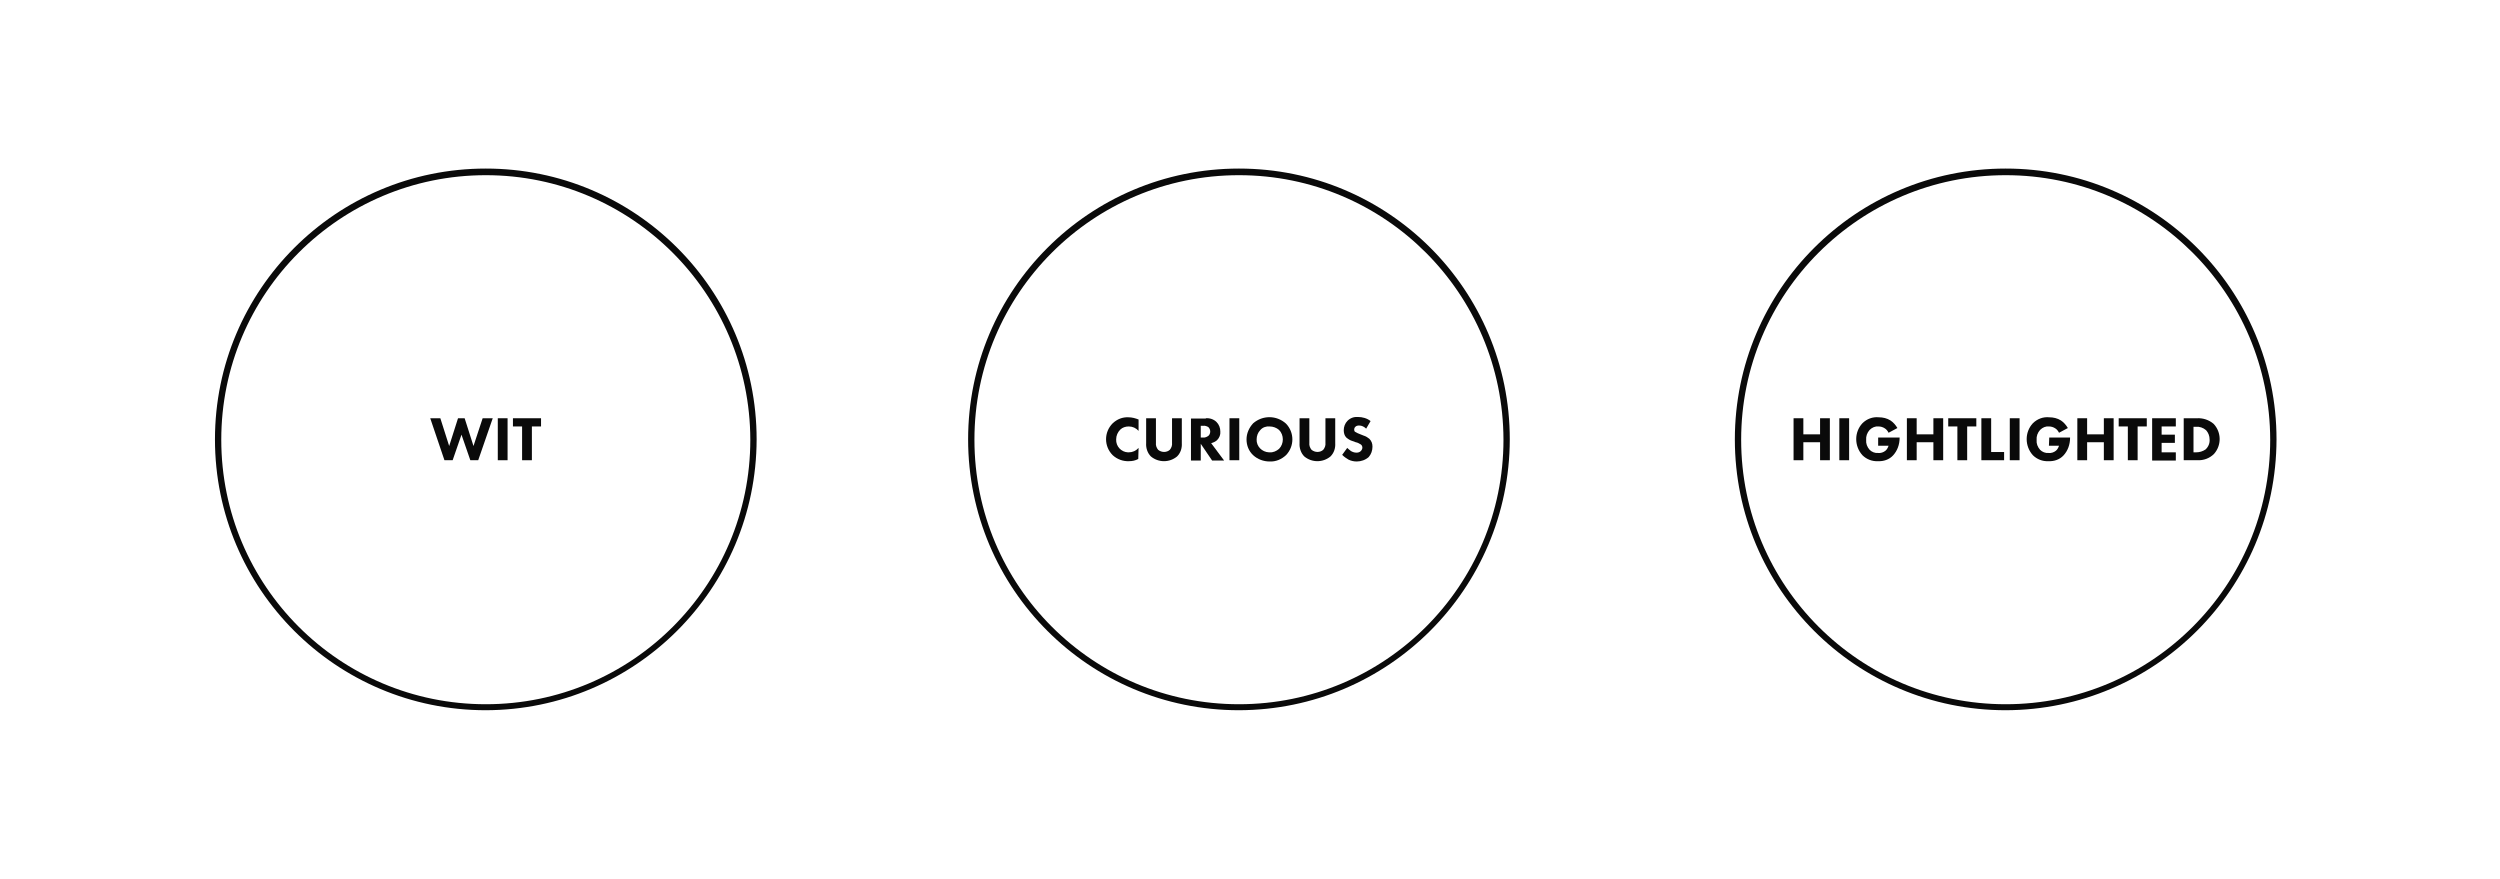
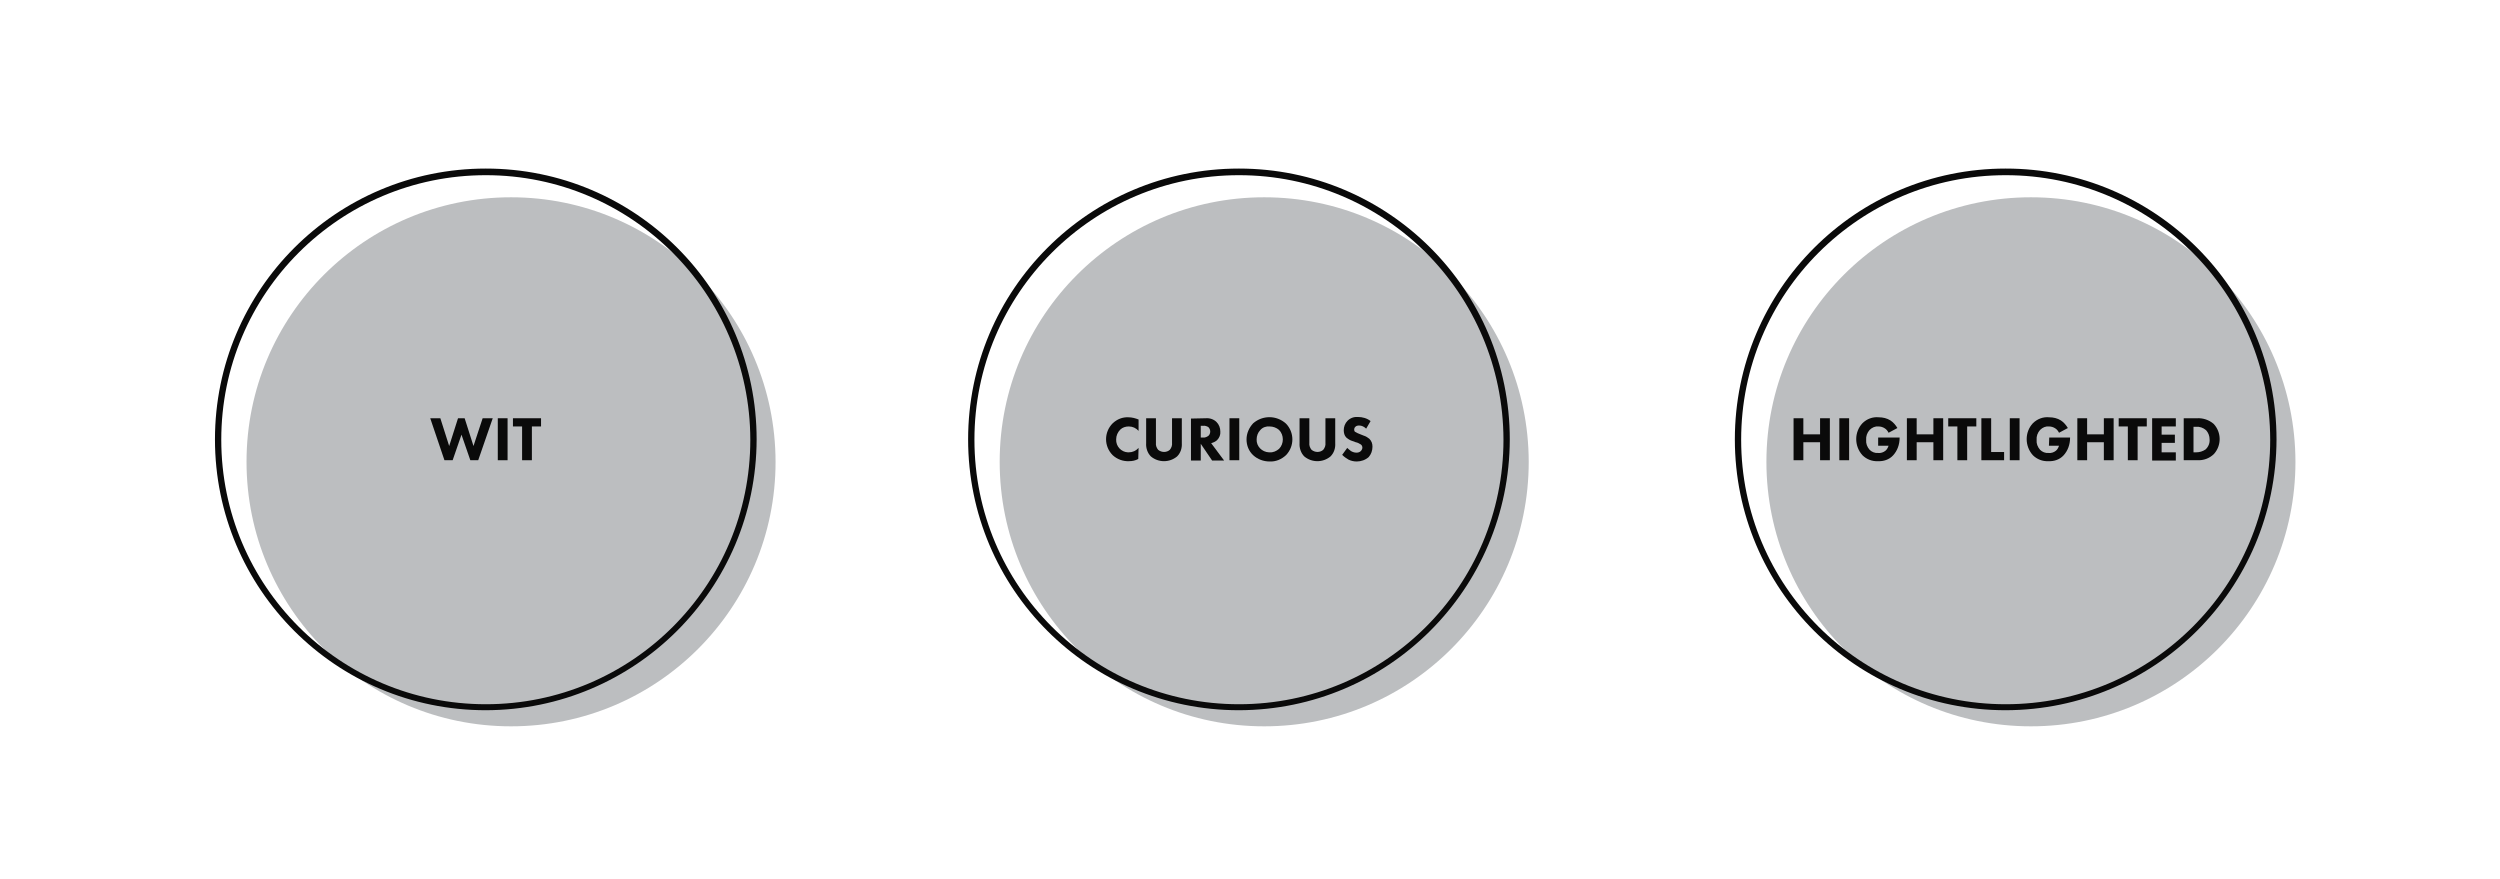
<svg xmlns="http://www.w3.org/2000/svg" version="1.1" id="Layer_1" x="0px" y="0px" viewBox="0 0 792 278.4" style="enable-background:new 0 0 792 278.4;" xml:space="preserve">
  <style type="text/css">
- 	.st0{fill:#0A0A0A;}
- 	.st1{fill:none;}
+ 	.st0{fill:#BCBEC0;}
+ 	.st1{fill:#0A0A0A;}
+ 	.st2{fill:none;}
</style>
+   <path class="st0" d="M161.9,62.5c-46.3,0-83.8,37.5-83.8,83.8s37.5,83.8,83.8,83.8s83.8-37.5,83.8-83.8  C245.6,100,208.1,62.5,161.9,62.5L161.9,62.5z" />
+   <path class="st0" d="M400.5,62.5c-46.3,0-83.8,37.5-83.8,83.8s37.5,83.8,83.8,83.8s83.8-37.5,83.8-83.8  C484.2,100,446.8,62.5,400.5,62.5L400.5,62.5z" />
+   <path class="st0" d="M643.4,62.5c-46.3,0-83.8,37.5-83.8,83.8s37.5,83.8,83.8,83.8s83.8-37.5,83.8-83.8  C727.1,100,689.7,62.5,643.4,62.5L643.4,62.5z" />
  <g>
    <g id="Layer_1-2">
-       <path class="st0" d="M571.3,137.6h5.3v-5.1h3.1v13.3h-3.1v-5.7h-5.3v5.7h-3.1v-13.3h3.1V137.6z" />
-       <path class="st0" d="M585.8,132.5v13.3h-3.1v-13.3H585.8z" />
-       <path class="st0" d="M595.2,138.6h6.6v0.1c0,2.1-0.7,4.1-2.1,5.6c-1.2,1.3-3,1.9-4.8,1.8c-1.8,0.1-3.6-0.6-4.9-1.9    c-2.6-2.9-2.6-7.3,0-10.1c1.4-1.4,3.3-2.1,5.2-1.9c1.3,0,2.6,0.3,3.7,1c0.9,0.6,1.6,1.4,2.2,2.4l-2.8,1.5    c-0.3-0.6-0.7-1.1-1.2-1.4c-0.6-0.4-1.3-0.6-2-0.6c-1-0.1-2,0.3-2.8,1.1c-0.8,0.9-1.2,2-1.1,3.2c-0.1,1.1,0.3,2.2,1.1,3.1    c0.7,0.7,1.7,1.1,2.7,1c0.8,0.1,1.7-0.2,2.3-0.7c0.5-0.4,0.8-1,1-1.6h-3.3V138.6z" />
-       <path class="st0" d="M607.2,137.6h5.3v-5.1h3.1v13.3h-3.1v-5.7h-5.3v5.7h-3.1v-13.3h3.1V137.6z" />
-       <path class="st0" d="M623.2,135.1v10.7h-3.1v-10.7h-2.9v-2.6h8.9v2.6H623.2z" />
-       <path class="st0" d="M630.8,132.5v10.7h4.1v2.6h-7.2v-13.3H630.8z" />
-       <path class="st0" d="M639.8,132.5v13.3h-3.1v-13.3H639.8z" />
-       <path class="st0" d="M649.2,138.6h6.6v0.1c0,2.1-0.7,4.1-2.1,5.6c-1.2,1.3-3,1.9-4.8,1.8c-1.8,0.1-3.6-0.6-4.9-1.9    c-2.6-2.9-2.6-7.3,0-10.1c1.4-1.4,3.3-2.1,5.2-1.9c1.3,0,2.6,0.3,3.7,1c0.9,0.6,1.6,1.4,2.2,2.4l-2.8,1.5    c-0.3-0.6-0.7-1.1-1.2-1.4c-0.6-0.4-1.3-0.6-2-0.6c-1-0.1-2,0.3-2.8,1.1c-0.8,0.9-1.2,2-1.1,3.2c-0.1,1.1,0.3,2.2,1.1,3.1    c0.7,0.7,1.7,1.1,2.7,1c0.8,0.1,1.7-0.2,2.3-0.7c0.5-0.4,0.8-1,1-1.6h-3.2L649.2,138.6z" />
-       <path class="st0" d="M661.2,137.6h5.3v-5.1h3.1v13.3h-3.1v-5.7h-5.3v5.7h-3.1v-13.3h3.1V137.6z" />
-       <path class="st0" d="M677.2,135.1v10.7h-3.1v-10.7h-2.9v-2.6h8.9v2.6H677.2z" />
-       <path class="st0" d="M689.3,135.1h-4.5v2.6h4.2v2.6h-4.2v3h4.5v2.6h-7.5v-13.4h7.5V135.1z" />
-       <path class="st0" d="M696,132.5c1.9-0.1,3.8,0.5,5.3,1.8c2.5,2.7,2.5,6.8,0.1,9.5c-1.4,1.4-3.3,2.1-5.3,2h-4.3v-13.3H696z     M694.9,143.3h0.8c1.1,0,2.1-0.3,3-0.9c0.9-0.8,1.4-2,1.3-3.2c0-1.1-0.4-2.1-1.1-2.9c-0.9-0.8-2.1-1.2-3.2-1.1h-0.8L694.9,143.3z" />
-       <rect class="st1" width="792" height="278.4" />
-       <path class="st0" d="M153.9,225c-47.4,0-85.8-38.4-85.8-85.8s38.4-85.8,85.8-85.8s85.8,38.4,85.8,85.8    C239.6,186.6,201.2,224.9,153.9,225z M153.9,55.5c-46.3,0-83.8,37.5-83.8,83.8s37.5,83.8,83.8,83.8s83.8-37.5,83.8-83.8    C237.6,93,200.1,55.5,153.9,55.5L153.9,55.5z" />
-       <path class="st0" d="M392.5,225c-47.4,0-85.8-38.4-85.8-85.8s38.4-85.8,85.8-85.8s85.8,38.4,85.8,85.8    C478.2,186.6,439.8,224.9,392.5,225z M392.5,55.5c-46.3,0-83.8,37.5-83.8,83.8s37.5,83.8,83.8,83.8s83.8-37.5,83.8-83.8    C476.2,93,438.8,55.5,392.5,55.5L392.5,55.5z" />
-       <path class="st0" d="M635.4,225c-47.4,0-85.8-38.4-85.8-85.8s38.4-85.8,85.8-85.8s85.8,38.4,85.8,85.8    C721.1,186.6,682.7,224.9,635.4,225z M635.4,55.5c-46.3,0-83.8,37.5-83.8,83.8s37.5,83.8,83.8,83.8s83.8-37.5,83.8-83.8    C719.1,93,681.7,55.5,635.4,55.5L635.4,55.5z" />
-       <path class="st0" d="M139.5,132.5l2.8,8.8l2.8-8.8h2.1l2.8,8.8l2.9-8.8h3.2l-4.6,13.3H149l-2.8-8.1l-2.8,8.1h-2.6l-4.5-13.3H139.5    z" />
-       <path class="st0" d="M160.8,132.5v13.3h-3.1v-13.3H160.8z" />
-       <path class="st0" d="M168.5,135.1v10.7h-3.1v-10.7h-2.9v-2.6h8.9v2.6H168.5z" />
-       <path class="st0" d="M360.6,145.4c-0.9,0.5-1.9,0.7-2.9,0.7c-1.9,0.1-3.8-0.6-5.2-1.9c-2.8-2.8-2.8-7.3,0-10.1    c1.4-1.3,3.1-2,5-1.9c1.1,0,2.2,0.3,3.2,0.7v3.6c-0.8-0.9-1.9-1.4-3.1-1.4c-1,0-2,0.3-2.7,1c-0.8,0.8-1.3,1.9-1.3,3.1    c-0.1,2.2,1.6,4,3.7,4.1c0.1,0,0.2,0,0.3,0c1.2,0,2.3-0.5,3.1-1.4L360.6,145.4z" />
-       <path class="st0" d="M374.4,140.4c0.1,1.6-0.4,3.1-1.5,4.2c-2.4,2-5.9,2-8.3,0c-1.1-1.1-1.6-2.7-1.5-4.2v-7.9h3.1v7.8    c-0.1,0.8,0.2,1.6,0.7,2.2c1.1,0.9,2.7,0.9,3.7,0c0.5-0.6,0.8-1.4,0.7-2.2v-7.8h3.1V140.4z" />
-       <path class="st0" d="M382,132.5c1.2-0.1,2.5,0.3,3.4,1.2c0.8,0.8,1.2,1.9,1.2,3c0.1,1-0.3,2-1,2.7c-0.5,0.5-1.2,0.8-1.9,1l4.1,5.5    H384l-3.6-5.3v5.3h-3.1v-13.3H382z M380.4,138.6h0.7c0.7,0.1,1.3-0.2,1.8-0.6c0.3-0.3,0.5-0.8,0.5-1.3c0-0.5-0.2-1-0.6-1.4    c-0.5-0.3-1.1-0.5-1.7-0.4h-0.7V138.6z" />
-       <path class="st0" d="M392.6,132.5v13.3h-3.1v-13.3H392.6z" />
-       <path class="st0" d="M407.4,134.2c2.7,2.8,2.7,7.2,0,10c-1.4,1.3-3.2,2.1-5.2,2c-1.9,0-3.8-0.7-5.2-2c-1.4-1.3-2.1-3.1-2.1-5    c0-1.9,0.8-3.7,2.1-5.1C400,131.5,404.4,131.5,407.4,134.2L407.4,134.2z M399.3,136.2c-0.8,0.8-1.2,1.9-1.2,3    c-0.1,2.2,1.7,4,3.9,4.1c0.1,0,0.1,0,0.2,0c1.1,0.1,2.2-0.4,3-1.1c0.8-0.8,1.2-1.9,1.2-3c0-1.1-0.4-2.2-1.2-3    c-0.8-0.7-1.9-1.1-3-1.1C401.1,135,400,135.4,399.3,136.2L399.3,136.2z" />
-       <path class="st0" d="M423,140.4c0.1,1.6-0.4,3.1-1.5,4.2c-2.4,2-5.9,2-8.3,0c-1.1-1.1-1.6-2.7-1.5-4.2v-7.9h3.1v7.8    c-0.1,0.8,0.2,1.6,0.7,2.2c1.1,0.9,2.7,0.9,3.7,0c0.5-0.6,0.8-1.4,0.7-2.2v-7.8h3.1V140.4z" />
-       <path class="st0" d="M432.8,135.8c-0.6-0.6-1.4-1-2.2-1c-0.5,0-1,0.1-1.3,0.5c-0.2,0.2-0.3,0.5-0.3,0.8c0,0.3,0.1,0.6,0.3,0.7    c0.5,0.3,1.1,0.6,1.7,0.8l1,0.4c0.7,0.2,1.3,0.6,1.8,1c0.7,0.7,1,1.5,1,2.5c0,1.2-0.4,2.4-1.2,3.3c-1,0.9-2.4,1.4-3.8,1.4    c-0.9,0-1.8-0.2-2.6-0.6c-0.7-0.4-1.4-0.9-2-1.5l1.6-2.2c0.4,0.4,0.8,0.7,1.2,1c0.5,0.3,1.1,0.5,1.7,0.5c0.5,0,1-0.1,1.4-0.5    c0.3-0.3,0.5-0.7,0.5-1.1c0-0.4-0.2-0.8-0.5-1c-0.5-0.3-1-0.6-1.6-0.7l-1.1-0.4c-0.7-0.2-1.3-0.6-1.9-1.1    c-0.6-0.6-0.8-1.5-0.8-2.3c0-1.1,0.4-2.2,1.2-3c0.9-0.9,2.1-1.3,3.3-1.2c1.4,0,2.9,0.4,4,1.3L432.8,135.8z" />
+       <path class="st1" d="M571.3,137.6h5.3v-5.1h3.1v13.3h-3.1v-5.7h-5.3v5.7h-3.1v-13.3h3.1V137.6z" />
+       <path class="st1" d="M585.8,132.5v13.3h-3.1v-13.3H585.8z" />
+       <path class="st1" d="M595.2,138.6h6.6v0.1c0,2.1-0.7,4.1-2.1,5.6c-1.2,1.3-3,1.9-4.8,1.8c-1.8,0.1-3.6-0.6-4.9-1.9    c-2.6-2.9-2.6-7.3,0-10.1c1.4-1.4,3.3-2.1,5.2-1.9c1.3,0,2.6,0.3,3.7,1c0.9,0.6,1.6,1.4,2.2,2.4l-2.8,1.5    c-0.3-0.6-0.7-1.1-1.2-1.4c-0.6-0.4-1.3-0.6-2-0.6c-1-0.1-2,0.3-2.8,1.1c-0.8,0.9-1.2,2-1.1,3.2c-0.1,1.1,0.3,2.2,1.1,3.1    c0.7,0.7,1.7,1.1,2.7,1c0.8,0.1,1.7-0.2,2.3-0.7c0.5-0.4,0.8-1,1-1.6H595v-2.6H595.2z" />
+       <path class="st1" d="M607.2,137.6h5.3v-5.1h3.1v13.3h-3.1v-5.7h-5.3v5.7h-3.1v-13.3h3.1V137.6z" />
+       <path class="st1" d="M623.2,135.1v10.7h-3.1v-10.7h-2.9v-2.6h8.9v2.6H623.2z" />
+       <path class="st1" d="M630.8,132.5v10.7h4.1v2.6h-7.2v-13.3H630.8z" />
+       <path class="st1" d="M639.8,132.5v13.3h-3.1v-13.3H639.8z" />
+       <path class="st1" d="M649.2,138.6h6.6v0.1c0,2.1-0.7,4.1-2.1,5.6c-1.2,1.3-3,1.9-4.8,1.8c-1.8,0.1-3.6-0.6-4.9-1.9    c-2.6-2.9-2.6-7.3,0-10.1c1.4-1.4,3.3-2.1,5.2-1.9c1.3,0,2.6,0.3,3.7,1c0.9,0.6,1.6,1.4,2.2,2.4l-2.8,1.5    c-0.3-0.6-0.7-1.1-1.2-1.4c-0.6-0.4-1.3-0.6-2-0.6c-1-0.1-2,0.3-2.8,1.1c-0.8,0.9-1.2,2-1.1,3.2c-0.1,1.1,0.3,2.2,1.1,3.1    c0.7,0.7,1.7,1.1,2.7,1c0.8,0.1,1.7-0.2,2.3-0.7c0.5-0.4,0.8-1,1-1.6h-3.2L649.2,138.6z" />
+       <path class="st1" d="M661.2,137.6h5.3v-5.1h3.1v13.3h-3.1v-5.7h-5.3v5.7h-3.1v-13.3h3.1V137.6z" />
+       <path class="st1" d="M677.2,135.1v10.7h-3.1v-10.7h-2.9v-2.6h8.9v2.6H677.2z" />
+       <path class="st1" d="M689.3,135.1h-4.5v2.6h4.2v2.6h-4.2v3h4.5v2.6h-7.5v-13.4h7.5V135.1z" />
+       <path class="st1" d="M696,132.5c1.9-0.1,3.8,0.5,5.3,1.8c2.5,2.7,2.5,6.8,0.1,9.5c-1.4,1.4-3.3,2.1-5.3,2h-4.3v-13.3H696z     M694.9,143.3h0.8c1.1,0,2.1-0.3,3-0.9c0.9-0.8,1.4-2,1.3-3.2c0-1.1-0.4-2.1-1.1-2.9c-0.9-0.8-2.1-1.2-3.2-1.1h-0.8V143.3z" />
+       <rect class="st2" width="792" height="278.4" />
+       <path class="st1" d="M153.9,225c-47.4,0-85.8-38.4-85.8-85.8s38.4-85.8,85.8-85.8s85.8,38.4,85.8,85.8    C239.6,186.6,201.2,224.9,153.9,225z M153.9,55.5c-46.3,0-83.8,37.5-83.8,83.8s37.5,83.8,83.8,83.8s83.8-37.5,83.8-83.8    C237.6,93,200.1,55.5,153.9,55.5L153.9,55.5z" />
+       <path class="st1" d="M392.5,225c-47.4,0-85.8-38.4-85.8-85.8s38.4-85.8,85.8-85.8s85.8,38.4,85.8,85.8    C478.2,186.6,439.8,224.9,392.5,225z M392.5,55.5c-46.3,0-83.8,37.5-83.8,83.8s37.5,83.8,83.8,83.8s83.8-37.5,83.8-83.8    C476.2,93,438.8,55.5,392.5,55.5L392.5,55.5z" />
+       <path class="st1" d="M635.4,225c-47.4,0-85.8-38.4-85.8-85.8s38.4-85.8,85.8-85.8s85.8,38.4,85.8,85.8    C721.1,186.6,682.7,224.9,635.4,225z M635.4,55.5c-46.3,0-83.8,37.5-83.8,83.8s37.5,83.8,83.8,83.8s83.8-37.5,83.8-83.8    C719.1,93,681.7,55.5,635.4,55.5L635.4,55.5z" />
+       <path class="st1" d="M139.5,132.5l2.8,8.8l2.8-8.8h2.1l2.8,8.8l2.9-8.8h3.2l-4.6,13.3H149l-2.8-8.1l-2.8,8.1h-2.6l-4.5-13.3H139.5    z" />
+       <path class="st1" d="M160.8,132.5v13.3h-3.1v-13.3H160.8z" />
+       <path class="st1" d="M168.5,135.1v10.7h-3.1v-10.7h-2.9v-2.6h8.9v2.6H168.5z" />
+       <path class="st1" d="M360.6,145.4c-0.9,0.5-1.9,0.7-2.9,0.7c-1.9,0.1-3.8-0.6-5.2-1.9c-2.8-2.8-2.8-7.3,0-10.1    c1.4-1.3,3.1-2,5-1.9c1.1,0,2.2,0.3,3.2,0.7v3.6c-0.8-0.9-1.9-1.4-3.1-1.4c-1,0-2,0.3-2.7,1c-0.8,0.8-1.3,1.9-1.3,3.1    c-0.1,2.2,1.6,4,3.7,4.1c0.1,0,0.2,0,0.3,0c1.2,0,2.3-0.5,3.1-1.4L360.6,145.4z" />
+       <path class="st1" d="M374.4,140.4c0.1,1.6-0.4,3.1-1.5,4.2c-2.4,2-5.9,2-8.3,0c-1.1-1.1-1.6-2.7-1.5-4.2v-7.9h3.1v7.8    c-0.1,0.8,0.2,1.6,0.7,2.2c1.1,0.9,2.7,0.9,3.7,0c0.5-0.6,0.8-1.4,0.7-2.2v-7.8h3.1L374.4,140.4L374.4,140.4z" />
+       <path class="st1" d="M382,132.5c1.2-0.1,2.5,0.3,3.4,1.2c0.8,0.8,1.2,1.9,1.2,3c0.1,1-0.3,2-1,2.7c-0.5,0.5-1.2,0.8-1.9,1l4.1,5.5    H384l-3.6-5.3v5.3h-3.1v-13.3L382,132.5L382,132.5z M380.4,138.6h0.7c0.7,0.1,1.3-0.2,1.8-0.6c0.3-0.3,0.5-0.8,0.5-1.3    s-0.2-1-0.6-1.4c-0.5-0.3-1.1-0.5-1.7-0.4h-0.7L380.4,138.6L380.4,138.6z" />
+       <path class="st1" d="M392.6,132.5v13.3h-3.1v-13.3H392.6z" />
+       <path class="st1" d="M407.4,134.2c2.7,2.8,2.7,7.2,0,10c-1.4,1.3-3.2,2.1-5.2,2c-1.9,0-3.8-0.7-5.2-2c-1.4-1.3-2.1-3.1-2.1-5    s0.8-3.7,2.1-5.1C400,131.5,404.4,131.5,407.4,134.2L407.4,134.2z M399.3,136.2c-0.8,0.8-1.2,1.9-1.2,3c-0.1,2.2,1.7,4,3.9,4.1    c0.1,0,0.1,0,0.2,0c1.1,0.1,2.2-0.4,3-1.1c0.8-0.8,1.2-1.9,1.2-3s-0.4-2.2-1.2-3c-0.8-0.7-1.9-1.1-3-1.1    C401.1,135,400,135.4,399.3,136.2L399.3,136.2z" />
+       <path class="st1" d="M423,140.4c0.1,1.6-0.4,3.1-1.5,4.2c-2.4,2-5.9,2-8.3,0c-1.1-1.1-1.6-2.7-1.5-4.2v-7.9h3.1v7.8    c-0.1,0.8,0.2,1.6,0.7,2.2c1.1,0.9,2.7,0.9,3.7,0c0.5-0.6,0.8-1.4,0.7-2.2v-7.8h3.1L423,140.4L423,140.4z" />
+       <path class="st1" d="M432.8,135.8c-0.6-0.6-1.4-1-2.2-1c-0.5,0-1,0.1-1.3,0.5c-0.2,0.2-0.3,0.5-0.3,0.8s0.1,0.6,0.3,0.7    c0.5,0.3,1.1,0.6,1.7,0.8l1,0.4c0.7,0.2,1.3,0.6,1.8,1c0.7,0.7,1,1.5,1,2.5c0,1.2-0.4,2.4-1.2,3.3c-1,0.9-2.4,1.4-3.8,1.4    c-0.9,0-1.8-0.2-2.6-0.6c-0.7-0.4-1.4-0.9-2-1.5l1.6-2.2c0.4,0.4,0.8,0.7,1.2,1c0.5,0.3,1.1,0.5,1.7,0.5c0.5,0,1-0.1,1.4-0.5    c0.3-0.3,0.5-0.7,0.5-1.1c0-0.4-0.2-0.8-0.5-1c-0.5-0.3-1-0.6-1.6-0.7l-1.1-0.4c-0.7-0.2-1.3-0.6-1.9-1.1    c-0.6-0.6-0.8-1.5-0.8-2.3c0-1.1,0.4-2.2,1.2-3c0.9-0.9,2.1-1.3,3.3-1.2c1.4,0,2.9,0.4,4,1.3L432.8,135.8z" />
    </g>
  </g>
</svg>
